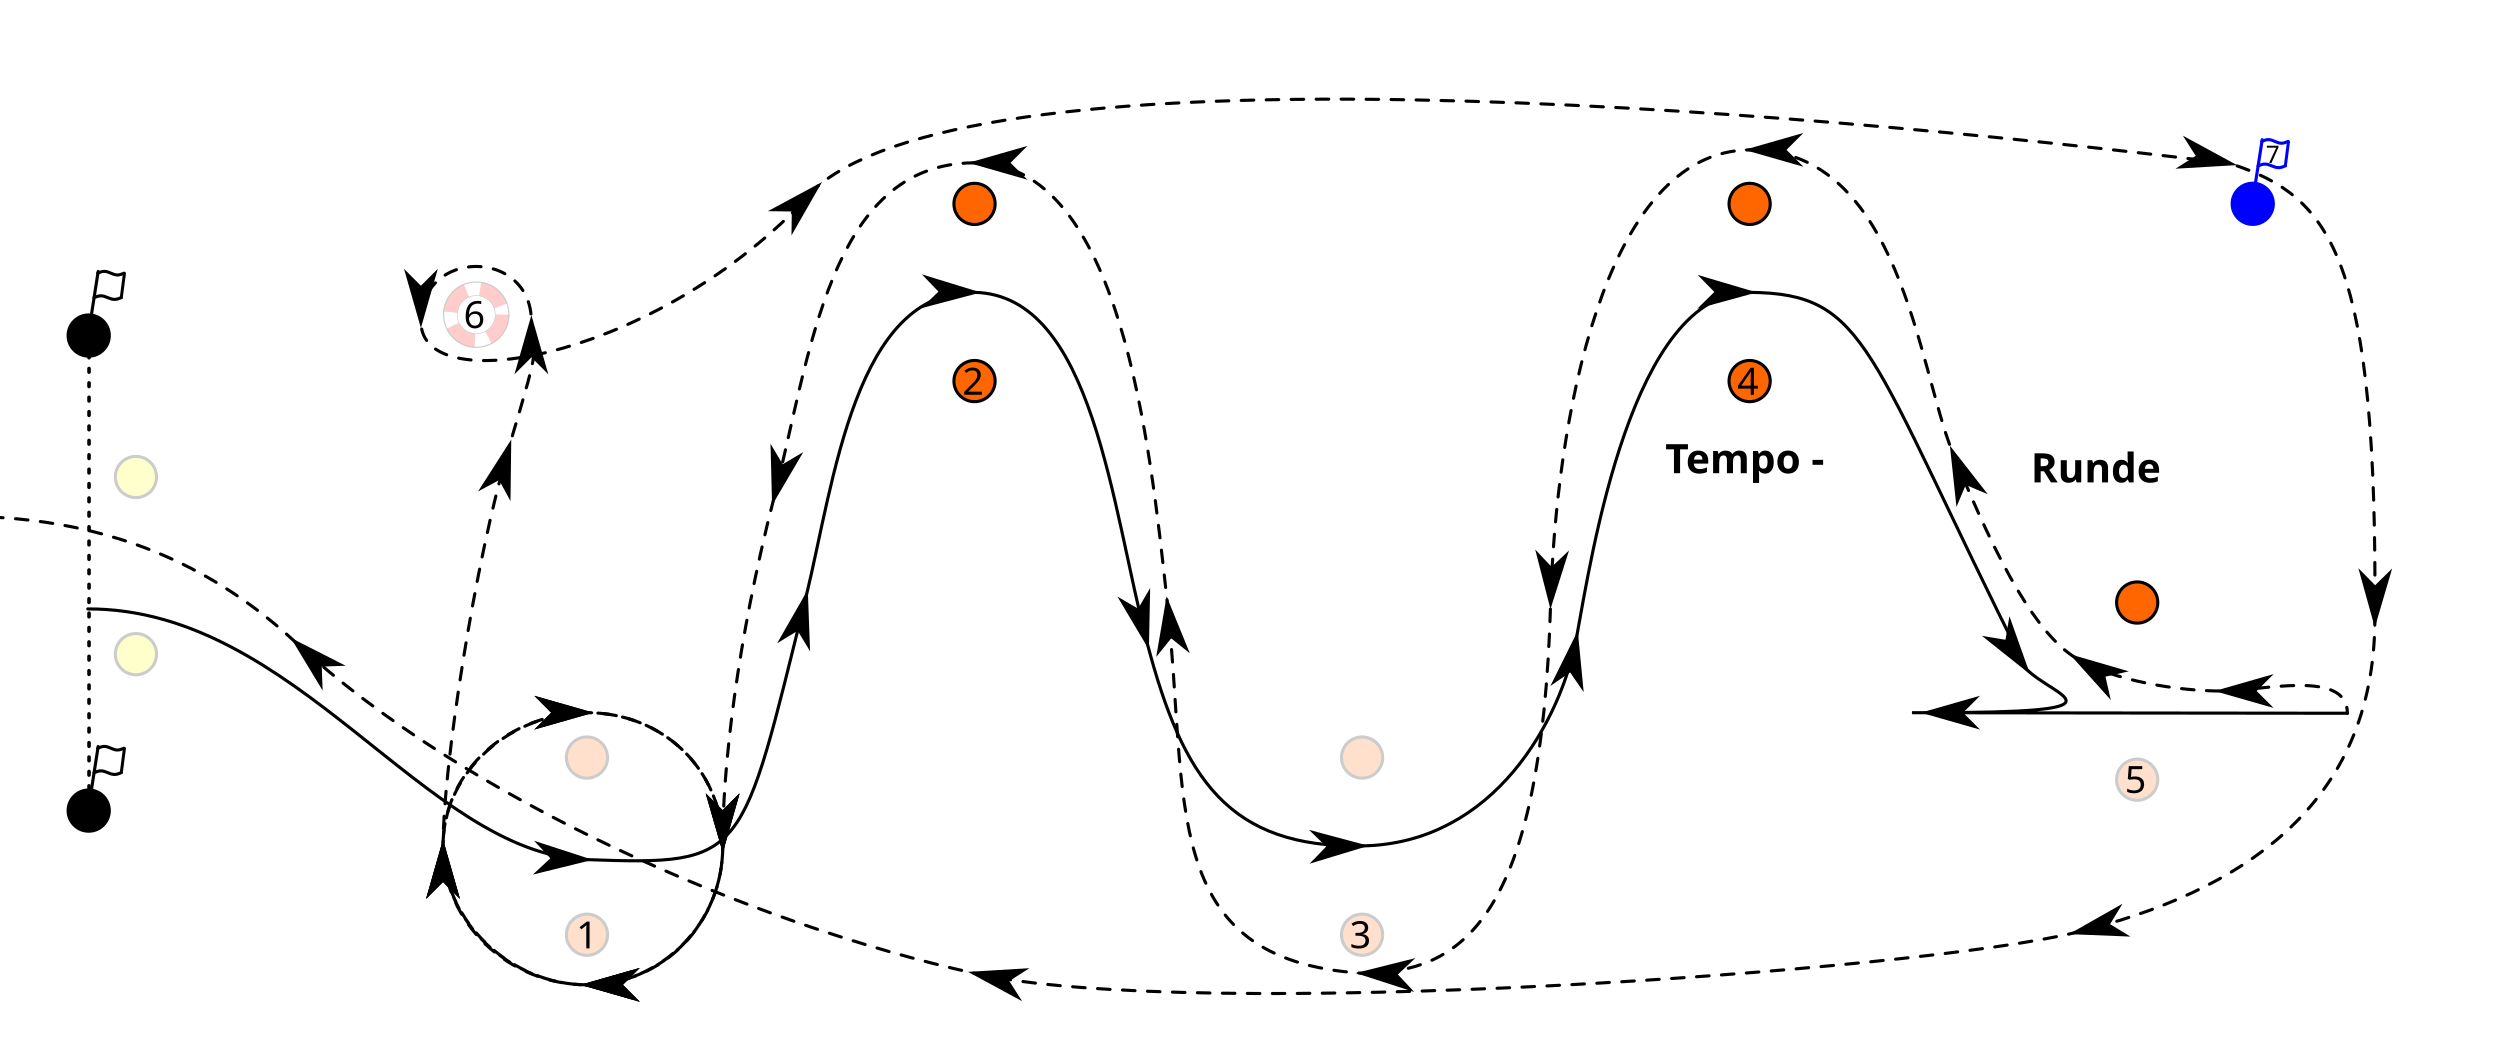
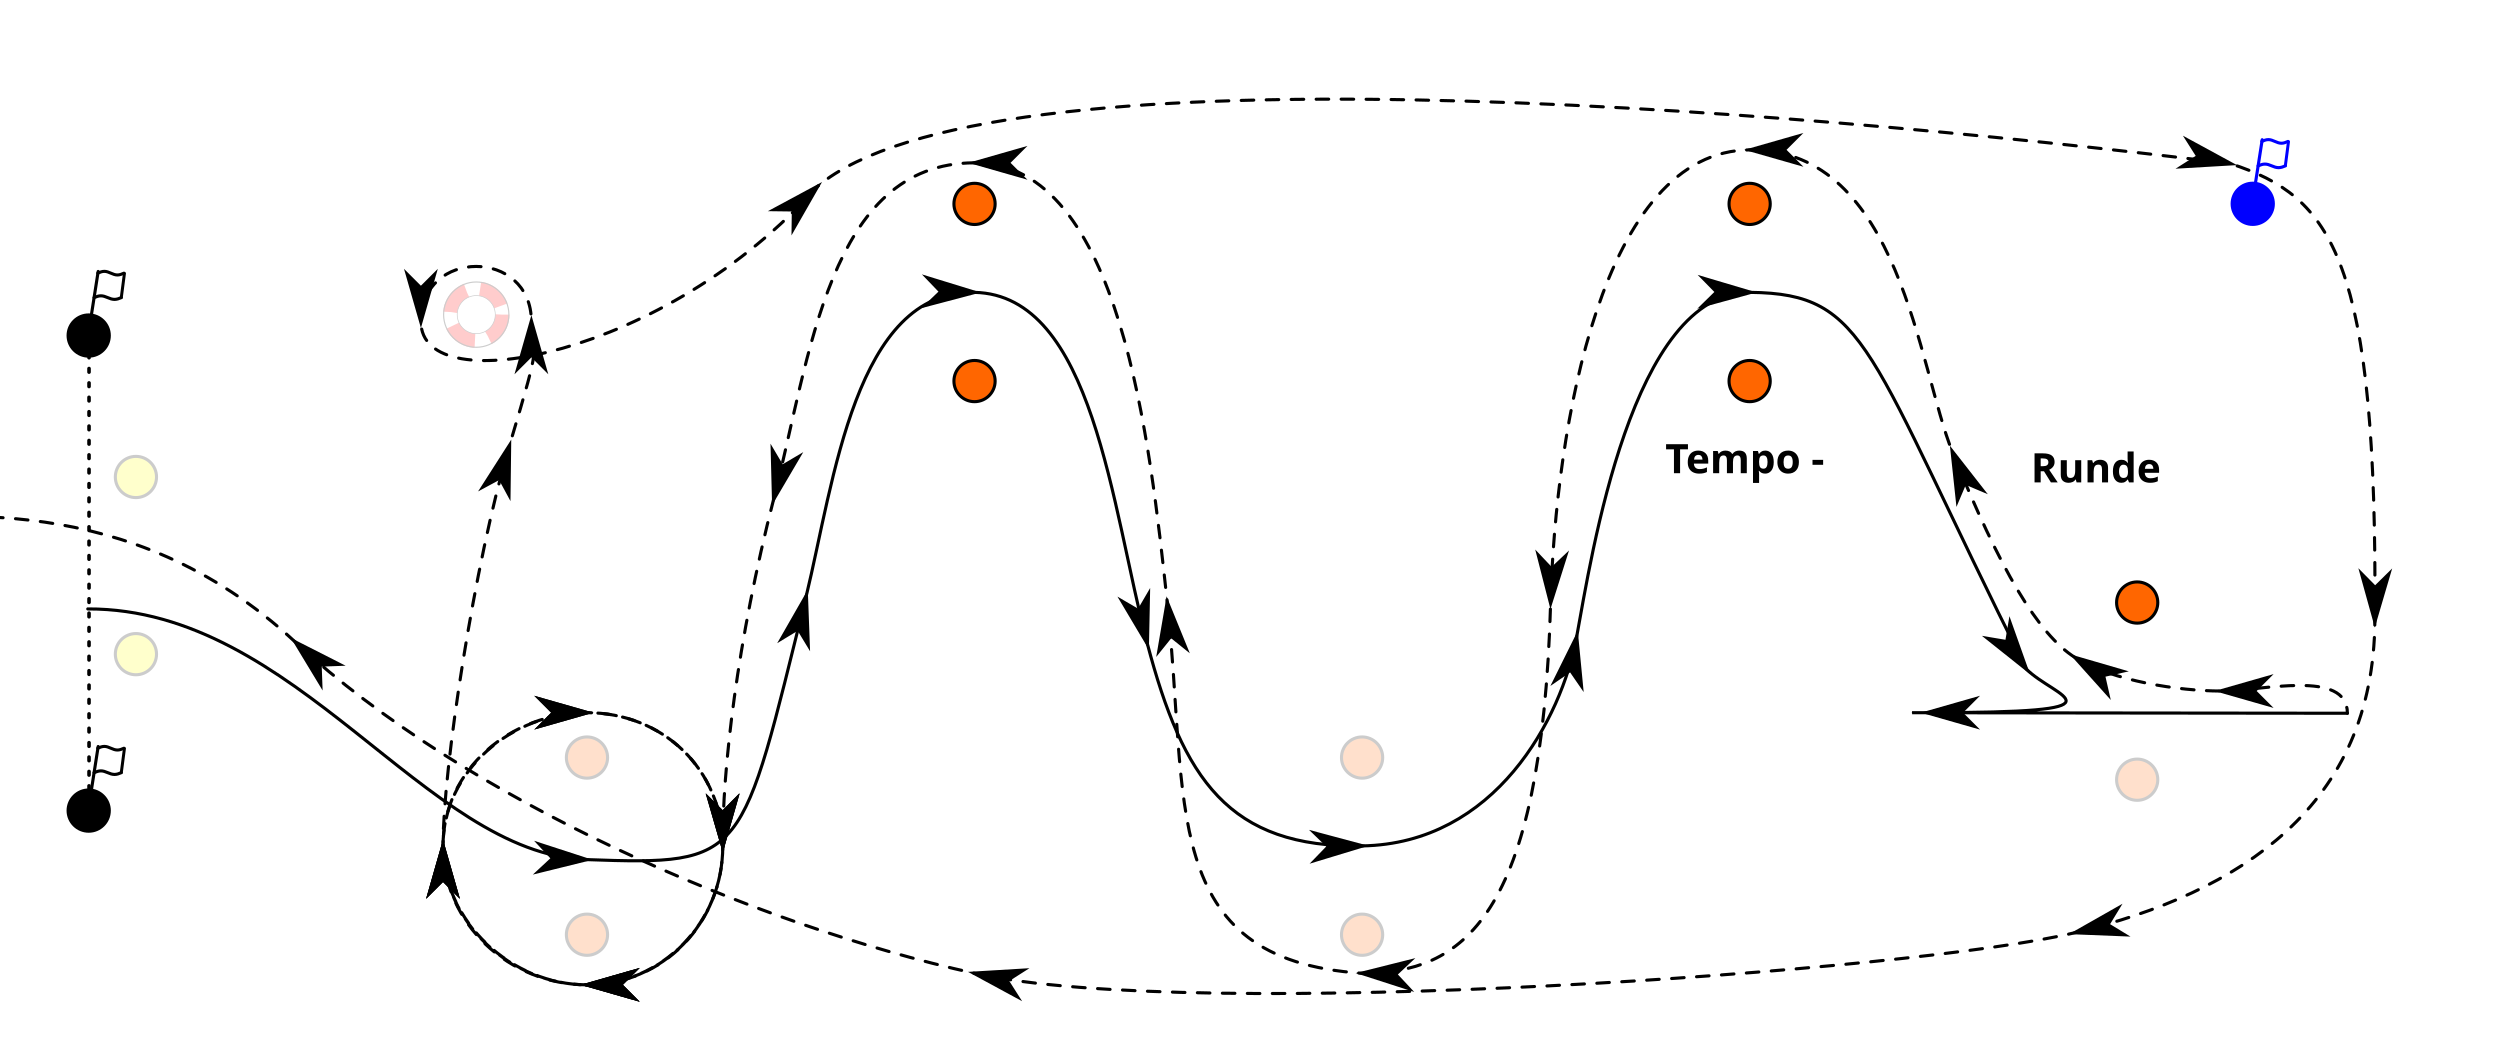
<svg xmlns="http://www.w3.org/2000/svg" version="1.0" id="svg3641" height="360.829" width="853.326" style="enable-background:new" xml:space="preserve">
  <defs id="arrows">
    <marker id="RazorWire" refX="0" refY="0" orient="auto" style="overflow:visible">
      <path id="path5527" style="fill:#34ff00;fill-opacity:1;fill-rule:evenodd;stroke:#34ff00;stroke-width:0.085pt;stroke-opacity:1" d="M 0.019,-0.632 V 0.595 L -6.621,2.568 H 9.113 L 2.979,0.595 V -0.632 L 9.166,-2.472 H -6.594 Z" />
    </marker>
    <marker orient="auto" refY="0" refX="0" id="Scissors" style="overflow:visible">
      <path id="schere" d="M 9.696,-3.847 C 8.661,-5.095 6.794,-5.052 5.4,-4.515 l -8.76,3.283 c -2.548,-1.394 -5.065,-0.995 -5.065,-1.673 0,-0.53 0.487,-0.414 0.414,-1.795 -0.07,-1.326 -1.454,-2.307 -2.763,-2.22 -1.309,-0.008 -2.666,0.995 -2.678,2.379 -0.098,1.393 1.074,2.688 2.461,2.779 1.624,0.242 4.499,-0.742 5.848,1.676 C -6.148,1.766 -7.931,1.771 -9.543,1.679 -10.882,1.602 -12.489,1.985 -13.128,3.301 c -0.617,1.261 -0.012,3.056 1.405,3.442 1.43,0.525 3.393,-0.138 3.733,-1.782 0.262,-1.267 -0.635,-1.862 -0.291,-2.322 0.26,-0.347 1.91,-0.146 4.85,-1.466 L 6.055,4.515 C 7.253,4.85 8.718,4.839 9.78,3.66 L -0.055,-0.057 Z M -9.832,-5.874 c 1.381,0.771 1.268,2.862 -0.167,3.268 -1.298,0.452 -2.956,-0.81 -2.542,-2.216 0.242,-1.154 1.764,-1.579 2.709,-1.052 z m 0.06,8.552 c 1.441,0.532 1.196,2.97 -0.269,3.298 -0.972,0.337 -2.361,-0.148 -2.459,-1.293 -0.189,-1.392 1.446,-2.65 2.728,-2.005 z" style="fill:#34ff00;fill-opacity:1;stroke:#34ff00;stroke-width:1.067;stroke-opacity:1" />
    </marker>
    <marker orient="auto" refY="0" refX="0" id="Legs" style="overflow:visible">
      <g id="g5494" transform="scale(-0.7)" style="fill:#34ff00;fill-opacity:1;stroke:#34ff00;stroke-opacity:1">
        <g id="g5496" transform="matrix(0,-1,-1,0,22.0892,22.73484)" style="fill:#34ff00;fill-opacity:1;stroke:#34ff00;stroke-opacity:1">
          <path id="path5498" d="m 22.636,22.054 c -7.371,5.036 -2.618,7.047 -6.23,14.339" style="fill:#34ff00;fill-opacity:1;fill-rule:evenodd;stroke:#34ff00;stroke-width:1.067pt;stroke-opacity:1" />
          <path id="path5500" d="m 22.825,21.918 c -1.451,8.904 3.772,9.355 4.805,14.747" style="fill:#34ff00;fill-opacity:1;fill-rule:evenodd;stroke:#34ff00;stroke-width:1.067pt;stroke-opacity:1" />
        </g>
        <path id="path5502" d="m -15.029,-7.181 -0.984,4.313 4.227,-1.305 z" style="fill:#34ff00;fill-opacity:1;fill-rule:evenodd;stroke:#34ff00;stroke-width:1.067pt;stroke-opacity:1" />
        <path id="path5504" d="m -16.23,4.861 1.999,3.946 2.418,-3.704 z" style="fill:#34ff00;fill-opacity:1;fill-rule:evenodd;stroke:#34ff00;stroke-width:1.067pt;stroke-opacity:1" />
      </g>
    </marker>
    <linearGradient id="linearGradient5477">
      <stop style="stop-color:#57e307;stop-opacity:1;" offset="0" id="stop5479" />
    </linearGradient>
    <marker style="overflow:visible" id="Arrow1Lend" refX="0" refY="0" orient="auto">
      <path style="fill-rule:evenodd;stroke:#000000;stroke-width:0.853pt;marker-start:none" d="M -10.667,0 -14.933,4.267 0,0 -14.933,-4.267 Z" id="path3104" />
    </marker>
    <marker style="overflow:visible" id="Arrow1Lstart" refX="0" refY="0" orient="auto">
      <path style="fill-rule:evenodd;stroke:#000000;stroke-width:0.853pt;marker-start:none" d="M 10.667,0 14.933,-4.267 0,0 14.933,4.267 Z" id="path3282" />
    </marker>
    <marker style="overflow:visible" id="Arrow1Lstart-7" refX="0" refY="0" orient="auto">
      <path style="fill-rule:evenodd;stroke:#000000;stroke-width:0.853pt;marker-start:none" d="M 10.667,0 14.933,-4.267 0,0 14.933,4.267 Z" id="path3282-4" />
    </marker>
    <marker style="overflow:visible" id="Arrow1Lend-6" refX="0" refY="0" orient="auto">
      <path style="fill-rule:evenodd;stroke:#000000;stroke-width:0.853pt;marker-start:none" d="M -10.667,0 -14.933,4.267 0,0 -14.933,-4.267 Z" id="path3104-0" />
    </marker>
  </defs>
  <g transform="translate(-215.4445,-435.3955)" style="display:inline" id="Parcours">
    <defs id="defs2076" />
    <g id="g1" />
    <g id="layer6" style="display:inline">
      <g transform="translate(18.94796,85.04597)" id="Zeitnahme" style="display:inline">
        <g id="g13156" transform="translate(-177.6378,-94.48819)">
          <path style="fill:#000000;fill-opacity:1;stroke:#000000;stroke-width:1.762" d="m 411.087,559.37 c 0,-3.685 -2.986,-6.678 -6.678,-6.678 -3.683,0 -6.678,2.987 -6.678,6.678 0,3.685 2.987,6.678 6.678,6.678 3.685,0 6.678,-2.987 6.678,-6.678 z" id="Zeit_oben" />
        </g>
        <g id="g13172" transform="translate(-177.6378,67.66194)">
          <path style="fill:#000000;fill-opacity:1;stroke:#000000;stroke-width:1.762" d="m 411.087,559.37 c 0,-3.685 -2.986,-6.678 -6.678,-6.678 -3.683,0 -6.678,2.987 -6.678,6.678 0,3.685 2.987,6.678 6.678,6.678 3.685,0 6.678,-2.987 6.678,-6.678 z" id="Zeit_unten" />
        </g>
        <path style="fill:none;stroke:#000000;stroke-width:1.228;stroke-linecap:round;stroke-linejoin:miter;stroke-miterlimit:4;stroke-dasharray:1.228, 3.684;stroke-dashoffset:0;stroke-opacity:1" d="m 226.886,466.315 c 0,23.379 0,46.759 0,70.138 0,19.991 0,67.885 0,87.271" id="path14169" />
      </g>
      <g transform="translate(113.4362,157.2769)" id="Tor1" opacity="0.2" style="display:inline;fill:#ff6600">
        <path style="fill:#ff6600;stroke:#000000;stroke-width:1.056" d="m 309.393,536.693 c 0,-3.883 -3.149,-7.032 -7.031,-7.032 -3.881,0 -7.031,3.148 -7.031,7.032 0,3.883 3.15,7.031 7.031,7.031 3.882,0 7.031,-3.147 7.031,-7.031 z" id="Tor1_innen" />
        <path style="fill:#ff6600;stroke:#000000;stroke-width:1.056" d="m 309.393,597.166 c 0,-3.883 -3.149,-7.032 -7.031,-7.032 -3.881,0 -7.031,3.148 -7.031,7.032 0,3.883 3.15,7.031 7.031,7.031 3.882,0 7.031,-3.147 7.031,-7.031 z" id="Tor1_aussen" />
      </g>
      <g transform="translate(226.8221,-31.69941)" id="Tor2" style="display:inline;fill:#ff6600">
        <path style="fill:#ff6600;stroke:#000000;stroke-width:1.056" d="m 328.291,536.693 c 0,-3.883 -3.149,-7.032 -7.031,-7.032 -3.881,0 -7.031,3.148 -7.031,7.032 0,3.883 3.15,7.031 7.031,7.031 3.882,0 7.031,-3.147 7.031,-7.031 z" id="Tor2_aussen" />
        <path style="fill:#ff6600;stroke:#000000;stroke-width:1.056" d="m 328.291,597.166 c 0,-3.883 -3.149,-7.032 -7.031,-7.032 -3.881,0 -7.031,3.148 -7.031,7.032 0,3.883 3.15,7.031 7.031,7.031 3.882,0 7.031,-3.147 7.031,-7.031 z" id="Tor2_innen" />
      </g>
      <g transform="translate(340.2078,157.2769)" id="Tor3" opacity="0.2" style="display:inline;fill:#ff6600">
        <path style="fill:#ff6600;stroke:#000000;stroke-width:1.056" d="m 347.189,536.693 c 0,-3.883 -3.149,-7.032 -7.031,-7.032 -3.881,0 -7.031,3.148 -7.031,7.032 0,3.883 3.15,7.031 7.031,7.031 3.882,0 7.031,-3.147 7.031,-7.031 z" id="Tor3_innen" />
        <path style="fill:#ff6600;stroke:#000000;stroke-width:1.056" d="m 347.189,597.166 c 0,-3.883 -3.149,-7.032 -7.031,-7.032 -3.881,0 -7.031,3.148 -7.031,7.032 0,3.883 3.15,7.031 7.031,7.031 3.882,0 7.031,-3.147 7.031,-7.031 z" id="Tor3_aussen" />
      </g>
      <g transform="translate(453.5935,-31.69941)" id="Tor4" style="display:inline;fill:#ff6600">
        <path style="fill:#ff6600;stroke:#000000;stroke-width:1.056" d="m 366.086,536.693 c 0,-3.883 -3.149,-7.032 -7.031,-7.032 -3.881,0 -7.031,3.148 -7.031,7.032 0,3.883 3.15,7.031 7.031,7.031 3.882,0 7.031,-3.147 7.031,-7.031 z" id="Tor4_aussen" />
        <path style="fill:#ff6600;stroke:#000000;stroke-width:1.056" d="m 366.086,597.166 c 0,-3.883 -3.149,-7.032 -7.031,-7.032 -3.881,0 -7.031,3.148 -7.031,7.032 0,3.883 3.15,7.031 7.031,7.031 3.882,0 7.031,-3.147 7.031,-7.031 z" id="Tor4_innen" />
      </g>
      <g transform="translate(566.9793,104.3635)" id="Tor5" style="display:inline;fill:#ff6600">
        <path style="fill:#ff6600;stroke:#000000;stroke-width:1.056" d="m 384.984,536.693 c 0,-3.883 -3.149,-7.032 -7.031,-7.032 -3.881,0 -7.031,3.148 -7.031,7.032 0,3.883 3.15,7.031 7.031,7.031 3.882,0 7.031,-3.147 7.031,-7.031 z" id="Tor5_oben" />
        <path style="fill:#ff6600;stroke:#000000;stroke-width:1.056" d="m 384.984,597.166 c 0,-3.883 -3.149,-7.032 -7.031,-7.032 -3.881,0 -7.031,3.148 -7.031,7.032 0,3.883 3.15,7.031 7.031,7.031 3.882,0 7.031,-3.147 7.031,-7.031 z" id="Tor5_unten" opacity="0.2" />
      </g>
      <g transform="translate(18.94796,138.3793)" id="Schikane" opacity="0.2" style="display:inline">
        <g style="fill:none" id="Ring">
          <ellipse id="path8826" style="fill:none;stroke:#ff0000;stroke-width:4.821;stroke-linecap:butt;stroke-linejoin:round;stroke-miterlimit:4;stroke-dasharray:9.643, 4.821;stroke-dashoffset:0;stroke-opacity:1" cx="359.055" cy="404.409" rx="8.928" ry="8.928" />
          <ellipse style="display:inline;fill:none;stroke:#000000;stroke-width:0.229;stroke-linecap:round;stroke-linejoin:round;stroke-miterlimit:4;stroke-dasharray:none;stroke-dashoffset:0;stroke-opacity:1" id="path3620" cx="359.055" cy="404.409" rx="6.5" ry="6.5" />
          <ellipse style="display:inline;fill:none;stroke:#000000;stroke-width:0.393;stroke-linecap:round;stroke-linejoin:round;stroke-miterlimit:4;stroke-dasharray:none;stroke-dashoffset:0;stroke-opacity:1" id="path2733" cx="359.055" cy="404.409" rx="11.142" ry="11.142" />
        </g>
      </g>
      <g transform="translate(-40.52031,61.51377)" id="StartZiel" opacity="0.2" style="display:inline">
        <path style="fill:#ffff00;stroke:#000000;stroke-width:1.056" d="m 309.393,536.693 c 0,-3.883 -3.149,-7.032 -7.031,-7.032 -3.881,0 -7.031,3.148 -7.031,7.032 0,3.883 3.15,7.031 7.031,7.031 3.882,0 7.031,-3.147 7.031,-7.031 z" id="StartZiel_oben" />
        <path style="fill:#ffff00;stroke:#000000;stroke-width:1.056" d="m 309.393,597.166 c 0,-3.883 -3.149,-7.032 -7.031,-7.032 -3.881,0 -7.031,3.148 -7.031,7.032 0,3.883 3.15,7.031 7.031,7.031 3.882,0 7.031,-3.147 7.031,-7.031 z" id="StartZiel_unten" />
      </g>
    </g>
  </g>
  <g transform="translate(-215.4445,-435.3955)" style="display:inline" id="ParcoursLabel">
    <defs id="defs2832" />
    <g id="g3113" style="display:inline">
-       <text xml:space="preserve" style="font-style:normal;font-weight:normal;font-size:12.8px;line-height:0%;font-family:'Arial Black';display:inline;fill:#000000;fill-opacity:1;stroke:none;stroke-width:1.067" x="373.691" y="547.37" id="Nummer_Schikane">
+       <text xml:space="preserve" style="font-style:normal;font-weight:normal;font-size:12.8px;line-height:0%;font-family:'Arial Black';display:inline;fill:#000000;fill-opacity:1;stroke:none;stroke-width:1.067" x="373.691" y="547.37" id="Nummer_Schikane" opacity="0">
        <tspan id="tspan3032" x="373.691" y="547.37" style="font-size:12.8px;line-height:1.25;stroke-width:1.067">6</tspan>
      </text>
-       <text xml:space="preserve" style="font-style:normal;font-weight:normal;font-size:12.8px;line-height:0%;font-family:'Arial Black';display:inline;fill:#000000;fill-opacity:1;stroke:none;stroke-width:1.067" x="412.13" y="759.102" id="Nummer_Tor1">
+       <text xml:space="preserve" style="font-style:normal;font-weight:normal;font-size:12.8px;line-height:0%;font-family:'Arial Black';display:inline;fill:#000000;fill-opacity:1;stroke:none;stroke-width:1.067" x="412.13" y="759.102" id="Nummer_Tor1" opacity="0">
        <tspan id="tspan3036" x="412.13" y="759.102" style="font-size:12.8px;line-height:1.25;stroke-width:1.067">1</tspan>
      </text>
-       <text xml:space="preserve" style="font-style:normal;font-weight:normal;font-size:12.8px;line-height:0%;font-family:'Arial Black';display:inline;fill:#000000;fill-opacity:1;stroke:none;stroke-width:1.067" x="808.383" y="570.125" id="Nummer_Tor4">
+       <text xml:space="preserve" style="font-style:normal;font-weight:normal;font-size:12.8px;line-height:0%;font-family:'Arial Black';display:inline;fill:#000000;fill-opacity:1;stroke:none;stroke-width:1.067" x="808.383" y="570.125" id="Nummer_Tor4" opacity="0">
        <tspan id="tspan3040" x="808.383" y="570.125" style="font-size:12.8px;line-height:1.25;stroke-width:1.067">4</tspan>
      </text>
-       <text xml:space="preserve" style="font-style:normal;font-weight:normal;font-size:12.8px;line-height:0%;font-family:'Arial Black';display:inline;fill:#000000;fill-opacity:1;stroke:none;stroke-width:1.067" x="940.704" y="706.032" id="Nummer_Tor5">
+       <text xml:space="preserve" style="font-style:normal;font-weight:normal;font-size:12.8px;line-height:0%;font-family:'Arial Black';display:inline;fill:#000000;fill-opacity:1;stroke:none;stroke-width:1.067" x="940.704" y="706.032" id="Nummer_Tor5" opacity="0">
        <tspan id="tspan3044" x="940.704" y="706.032" style="font-size:12.8px;line-height:1.25;stroke-width:1.067">5</tspan>
      </text>
-       <text xml:space="preserve" style="font-style:normal;font-weight:normal;font-size:12.8px;line-height:0%;font-family:'Arial Black';display:inline;fill:#000000;fill-opacity:1;stroke:none;stroke-width:1.067" x="676.131" y="759.024" id="Nummer_Tor3">
+       <text xml:space="preserve" style="font-style:normal;font-weight:normal;font-size:12.8px;line-height:0%;font-family:'Arial Black';display:inline;fill:#000000;fill-opacity:1;stroke:none;stroke-width:1.067" x="676.131" y="759.024" id="Nummer_Tor3" opacity="0">
        <tspan id="tspan3048" x="676.131" y="759.024" style="font-size:12.8px;line-height:1.25;stroke-width:1.067">3</tspan>
      </text>
      <g transform="translate(579.9631,-35.51099)" id="Speedboje_oben" style="display:inline">
        <path id="path3052" d="m 411.087,540.472 c 0,-3.685 -2.986,-6.678 -6.678,-6.678 -3.683,0 -6.678,2.987 -6.678,6.678 0,3.685 2.987,6.678 6.678,6.678 3.685,0 6.678,-2.987 6.678,-6.678 z" style="fill:#0000ff;fill-opacity:1;stroke:#0000ff;stroke-width:1.762" />
        <g style="stroke:#0000ff" id="g3062">
          <path id="path3054" d="m 407.511,519.18 c 0.372,-0.161 0.745,-0.325 1.117,-0.438 0.372,-0.114 0.744,-0.181 1.117,-0.181 0.372,0 0.744,0.063 1.117,0.181 0.372,0.113 0.744,0.273 1.116,0.438 0.369,0.16 0.745,0.321 1.117,0.434 0.369,0.114 0.745,0.181 1.117,0.181 0.368,0 0.745,-0.064 1.117,-0.181 0.368,-0.113 0.744,-0.274 1.117,-0.434" style="fill:none;stroke:#0000ff;stroke-width:1.052;stroke-linecap:round;stroke-linejoin:round" />
          <path id="path3056" d="m 407.643,518.601 -2.7,17.3 v 0.258 0" style="fill:none;stroke:#0000ff;stroke-width:1.067;stroke-linecap:round;stroke-linejoin:round" />
          <path id="path3058" d="m 406.246,527.522 c 0.384,-0.158 0.775,-0.317 1.163,-0.429 0.383,-0.113 0.775,-0.179 1.163,-0.179 0.383,0 0.774,0.062 1.163,0.179 0.387,0.112 0.774,0.271 1.163,0.429 0.387,0.159 0.774,0.317 1.162,0.433 0.388,0.109 0.775,0.175 1.163,0.175 0.388,0 0.775,-0.062 1.163,-0.175 0.387,-0.112 0.775,-0.271 1.163,-0.433" style="fill:none;stroke:#0000ff;stroke-width:1.067;stroke-linecap:round;stroke-linejoin:round" />
          <path id="path3060" d="m 416.604,519.31 -1.039,7.969 v 0.12 0" style="fill:none;stroke:#0000ff;stroke-width:1.024;stroke-linecap:round" />
        </g>
-         <text xml:space="preserve" style="font-style:normal;font-weight:normal;font-size:12.8px;line-height:0%;font-family:'Arial Black';fill:#000000;fill-opacity:1;stroke:none;stroke-width:1.067" x="408.873" y="526.543" id="Nummer_Speedboje_oben">
+         <text xml:space="preserve" style="font-style:normal;font-weight:normal;font-size:12.8px;line-height:0%;font-family:'Arial Black';fill:#000000;fill-opacity:1;stroke:none;stroke-width:1.067" x="408.873" y="526.543" id="Nummer_Speedboje_oben" opacity="0">
          <tspan id="tspan3064" x="408.873" y="526.543" style="font-size:8.242px;line-height:1.25;stroke-width:1.067">7</tspan>
        </text>
      </g>
-       <text xml:space="preserve" style="font-style:normal;font-weight:normal;font-size:12.8px;line-height:0%;font-family:'Arial Black';display:inline;fill:#000000;fill-opacity:1;stroke:none;stroke-width:1.067" x="543.926" y="570.125" id="Nummer_Tor2">
+       <text xml:space="preserve" style="font-style:normal;font-weight:normal;font-size:12.8px;line-height:0%;font-family:'Arial Black';display:inline;fill:#000000;fill-opacity:1;stroke:none;stroke-width:1.067" x="543.926" y="570.125" id="Nummer_Tor2" opacity="0">
        <tspan id="tspan3088" x="543.926" y="570.125" style="font-size:12.8px;line-height:1.25;stroke-width:1.067">2</tspan>
      </text>
      <g id="Zeit_oben_Flagge">
        <path id="path3092" d="m 248.821,528.636 c 0.372,-0.161 0.745,-0.325 1.117,-0.438 0.372,-0.114 0.744,-0.181 1.117,-0.181 0.372,0 0.744,0.063 1.117,0.181 0.372,0.113 0.744,0.273 1.116,0.438 0.369,0.16 0.745,0.321 1.117,0.434 0.369,0.114 0.745,0.181 1.117,0.181 0.368,0 0.745,-0.064 1.117,-0.181 0.368,-0.113 0.744,-0.274 1.117,-0.434" style="display:inline;fill:none;stroke:#000000;stroke-width:1.052;stroke-linecap:round;stroke-linejoin:round" />
        <path id="path3094" d="m 248.953,528.057 -2.7,17.3 v 0.258 0" style="display:inline;fill:none;stroke:#000000;stroke-width:1.067;stroke-linecap:round;stroke-linejoin:round" />
        <path id="path3096" d="m 247.556,536.977 c 0.384,-0.158 0.775,-0.317 1.163,-0.429 0.383,-0.113 0.775,-0.179 1.163,-0.179 0.383,0 0.774,0.062 1.163,0.179 0.387,0.112 0.774,0.271 1.163,0.429 0.387,0.159 0.774,0.317 1.162,0.433 0.388,0.109 0.775,0.175 1.163,0.175 0.388,0 0.775,-0.062 1.163,-0.175 0.387,-0.112 0.775,-0.271 1.163,-0.433" style="display:inline;fill:none;stroke:#000000;stroke-width:1.067;stroke-linecap:round;stroke-linejoin:round" />
        <path id="path3098" d="m 257.914,528.766 -1.039,7.969 v 0.12 0" style="display:inline;fill:none;stroke:#000000;stroke-width:1.024;stroke-linecap:round" />
      </g>
      <g id="Zeit_unten_Flagge">
        <path id="path3102" d="m 248.821,690.786 c 0.372,-0.161 0.745,-0.325 1.117,-0.438 0.372,-0.114 0.744,-0.181 1.117,-0.181 0.372,0 0.744,0.063 1.117,0.181 0.372,0.113 0.744,0.273 1.116,0.438 0.369,0.16 0.745,0.321 1.117,0.434 0.369,0.114 0.745,0.181 1.117,0.181 0.368,0 0.745,-0.064 1.117,-0.181 0.368,-0.113 0.744,-0.274 1.117,-0.434" style="display:inline;fill:none;stroke:#000000;stroke-width:1.052;stroke-linecap:round;stroke-linejoin:round" />
        <path id="path3105" d="m 248.953,690.207 -2.7,17.3 v 0.258 0" style="display:inline;fill:none;stroke:#000000;stroke-width:1.067;stroke-linecap:round;stroke-linejoin:round" />
        <path id="path3107" d="m 247.556,699.127 c 0.384,-0.158 0.775,-0.317 1.163,-0.429 0.383,-0.113 0.775,-0.179 1.163,-0.179 0.383,0 0.774,0.062 1.163,0.179 0.387,0.112 0.774,0.271 1.163,0.429 0.387,0.159 0.774,0.317 1.162,0.433 0.388,0.109 0.775,0.175 1.163,0.175 0.388,0 0.775,-0.062 1.163,-0.175 0.387,-0.112 0.775,-0.271 1.163,-0.433" style="display:inline;fill:none;stroke:#000000;stroke-width:1.067;stroke-linecap:round;stroke-linejoin:round" />
        <path id="path3109" d="m 257.914,690.916 -1.039,7.969 v 0.12 0" style="display:inline;fill:none;stroke:#000000;stroke-width:1.024;stroke-linecap:round" />
      </g>
    </g>
  </g>
  <g id="Klasse7_Moewe_2014" style="display:inline" transform="translate(-215.4445,-435.3955)">
    <path style="display:inline;fill:none;stroke:#000000;stroke-width:1.066;stroke-linecap:round;stroke-linejoin:round;stroke-miterlimit:4;stroke-dasharray:4.263, 4.263;stroke-dashoffset:0;stroke-opacity:1;marker-start:none;marker-mid:url(#Arrow1Lstart);marker-end:none" d="m 169.627,612.629 c 24.841,0 89.242,-11.354 146.676,41.981 57.434,53.335 155.68,96.118 231.704,112.994 76.024,16.876 322.014,-0.824 375.79,-13.882 56.595,-13.743 101.788,-43.307 102.262,-106.342 0.934,-124.03 -14.615,-144.774 -49.215,-156.108 -158.201,-19.565 -424.336,-41.112 -482.38,7.775 -51.328,57.862 -135.352,73.976 -135.352,46.103 0,-25.079 37.712,-25.079 37.712,0 0,15.274 4.503,2.236 -7.509,42.396 -12.012,40.159 -22.661,110.333 -22.663,136.631 -0.002,25.87 23.429,47.369 49.146,47.369 25.717,0 46.349,-21 46.349,-47.333 0,-26.333 -20.632,-45.56 -46.349,-45.56 -25.717,0 -49.143,19.227 -49.143,45.525 0,26.298 23.427,47.369 49.143,47.369 25.717,0 46.511,-21.463 46.349,-47.369 -0.162,-25.905 4.927,-70.101 17.386,-118.468 12.459,-48.205 18.661,-114.738 68.614,-114.738 49.951,0 59.817,95.832 65.733,150.145 7.367,67.63 -3.447,121.844 66.48,126.488 33.939,0 61.301,-17.98 64.362,-126.488 1.674,-59.353 17.376,-154.571 68.292,-154.571 50.916,0 57.354,74.713 68.821,103.027 16.312,40.274 29.187,62.268 41.921,70.278 12.734,8.01 35.576,11.412 49.734,11.412 13.99,0 43.19,-7.596 43.19,7.587" id="path3587" />
    <path style="display:inline;fill:none;stroke:#000000;stroke-width:1.067;stroke-linecap:round;stroke-linejoin:round;stroke-miterlimit:4;stroke-dashoffset:0;stroke-opacity:1;marker-start:none;marker-mid:url(#Arrow1Lstart);marker-end:none" d="m 1016.681,678.851 c 0,0 -181.32,-0.198 -143.404,-0.198 71.653,0 43.372,-5.128 33.803,-14.92 -54.824,-109.218 -53.823,-128.115 -94.236,-128.547 -40.413,-0.433 -54.154,89.961 -59.26,117.68 -5.106,27.719 -27.714,70.512 -73.224,71.266 -45.51,0.754 -61.124,-22.827 -73.327,-69.149 -12.203,-46.322 -18.343,-118.973 -59.026,-119.797 -40.683,-0.824 -47.947,64.875 -57.369,103.633 -22.459,90.358 -20.057,91.969 -75.111,89.98 -55.054,-1.989 -98.673,-85.73 -170.121,-85.558" id="path3589" />
    <path style="display:inline;fill:none;stroke:#000000;stroke-width:1.067;stroke-linecap:round;stroke-linejoin:round;stroke-miterlimit:4;stroke-dasharray:4.267, 4.267;stroke-dashoffset:3.8;stroke-opacity:1;marker-start:none;marker-mid:url(#Arrow1Lstart);marker-end:none" d="m 462.148,724.213 c 0,-26.333 -20.632,-45.56 -46.349,-45.56 -25.717,0 -49.143,19.827 -49.143,45.56 0,26.47 22.661,47.333 49.143,47.333 26.47,0 46.349,-21.463 46.349,-47.333 z" id="path3591" />
    <text xml:space="preserve" style="font-style:normal;font-variant:normal;font-weight:normal;font-stretch:normal;font-size:12.8px;line-height:0%;font-family:Verdana;-inkscape-font-specification:Verdana;display:inline;opacity:0.99;fill:#e6e6e6;fill-opacity:1;stroke:none;stroke-width:1.067" x="243.389" y="876.114" id="text3593">
      <tspan id="tspan3602" style="font-style:normal;font-variant:normal;font-weight:normal;font-stretch:normal;font-size:19.2px;line-height:1.25;font-family:Verdana;-inkscape-font-specification:Verdana;fill:#000000;stroke-width:1.067" x="243.389" y="876.114">Ablegen - Startlinie - in den Parcours, d.h. innen durch die Tore 1 - 2 - 3 - 4 - rückwärts</tspan>
      <tspan style="font-style:normal;font-variant:normal;font-weight:normal;font-stretch:normal;font-size:19.2px;line-height:1.25;font-family:Verdana;-inkscape-font-specification:Verdana;fill:#000000;stroke-width:1.067" x="243.389" y="900.114" id="tspan3688">durch das Tor 5 - vorwärts wieder in den Parcours, d.h. außen um die Tore 4 - 3 - 2 -</tspan>
      <tspan style="font-style:normal;font-variant:normal;font-weight:normal;font-stretch:normal;font-size:19.2px;line-height:1.25;font-family:Verdana;-inkscape-font-specification:Verdana;fill:#000000;stroke-width:1.067" x="243.389" y="924.114" id="tspan3698">schnelle Umkreisung des Tores 1 (das Tor 1 bleibt an der Steuerbordseite!) -</tspan>
      <tspan style="font-style:normal;font-variant:normal;font-weight:normal;font-stretch:normal;font-size:19.2px;line-height:1.25;font-family:Verdana;-inkscape-font-specification:Verdana;fill:#000000;stroke-width:1.067" x="243.389" y="948.114" id="tspan3604">Schikane an der Tonne 6 - Temporunde: <tspan style="font-style:normal;font-variant:normal;font-weight:normal;font-stretch:normal;font-size:19.2px;font-family:Verdana;-inkscape-font-specification:Verdana;fill:#000000;stroke-width:1.067" id="tspan3606">außen</tspan> an den Toren 2 und 4, um die</tspan>
      <tspan style="font-style:normal;font-variant:normal;font-weight:normal;font-stretch:normal;font-size:19.2px;line-height:1.25;font-family:Verdana;-inkscape-font-specification:Verdana;fill:#000000;stroke-width:1.067" x="243.389" y="972.114" id="tspan3608">Tonne 7 und außen an Tor 5 und 3 vorbei und innen durch das Tor 1 - Ziellinie - anlegen.</tspan>
    </text>
    <g id="g3610" transform="translate(18.94796,138.3793)">
      <text id="text3612" y="458.537" x="764.899" style="font-style:normal;font-weight:bold;font-size:12.8px;line-height:0%;font-family:Verdana;fill:#000000;fill-opacity:1;stroke:none;stroke-width:1.067" xml:space="preserve">
        <tspan y="458.537" x="764.899" id="tspan3614" style="font-size:13.867px;line-height:1.25;stroke-width:1.067">Tempo -</tspan>
      </text>
      <text id="text3616" y="461.668" x="889.699" style="font-style:normal;font-weight:bold;font-size:12.8px;line-height:0%;font-family:Verdana;fill:#000000;fill-opacity:1;stroke:none;stroke-width:1.067" xml:space="preserve">
        <tspan y="461.668" x="889.699" id="tspan3618" style="font-size:13.867px;line-height:1.25;stroke-width:1.067">Runde</tspan>
      </text>
    </g>
    <text xml:space="preserve" style="font-style:normal;font-variant:normal;font-weight:bold;font-stretch:normal;font-size:12.8px;line-height:0%;font-family:Verdana;-inkscape-font-specification:'Verdana Bold';text-align:center;text-anchor:middle;display:inline;fill:#000000;fill-opacity:1;stroke:none;stroke-width:1.067" x="595.582" y="328.002" id="text3620">
      <tspan id="tspan3622" x="595.582" y="328.002" style="font-style:normal;font-variant:normal;font-weight:bold;font-stretch:normal;font-size:38.4px;line-height:1.25;font-family:Verdana;-inkscape-font-specification:'Verdana Bold';text-align:center;text-anchor:middle;stroke-width:1.067">DMYV-Jugend</tspan>
      <tspan x="595.582" y="376.002" style="font-style:normal;font-variant:normal;font-weight:bold;font-stretch:normal;font-size:38.4px;line-height:1.25;font-family:Verdana;-inkscape-font-specification:'Verdana Bold';text-align:center;text-anchor:middle;stroke-width:1.067" id="tspan3624">Motorboot-Slalom</tspan>
      <tspan x="595.582" y="424.002" id="tspan3626" style="font-style:normal;font-variant:normal;font-weight:bold;font-stretch:normal;font-size:38.4px;line-height:1.25;font-family:Verdana;-inkscape-font-specification:'Verdana Bold';text-align:center;text-anchor:middle;stroke-width:1.067">Klasse 7</tspan>
    </text>
    <text transform="rotate(-30.00001)" id="text2735-7" y="483.218" x="-56.18" style="font-style:normal;font-weight:bold;font-size:12.8px;line-height:0%;font-family:Verdana;text-align:center;text-anchor:middle;display:inline;fill:#000000;fill-opacity:1;stroke:none;stroke-width:1.067" xml:space="preserve">
      <tspan y="483.218" x="-56.18" id="tspan2737-4" style="font-size:29.867px;line-height:1.25;stroke-width:1.067">Möwe-Parcour</tspan>
    </text>
  </g>
  <g id="Export_Area" style="display:inline;opacity:1" transform="translate(-180.8124,-194.4877)">
    <g id="g2" />
    <g id="g3" />
  </g>
</svg>
